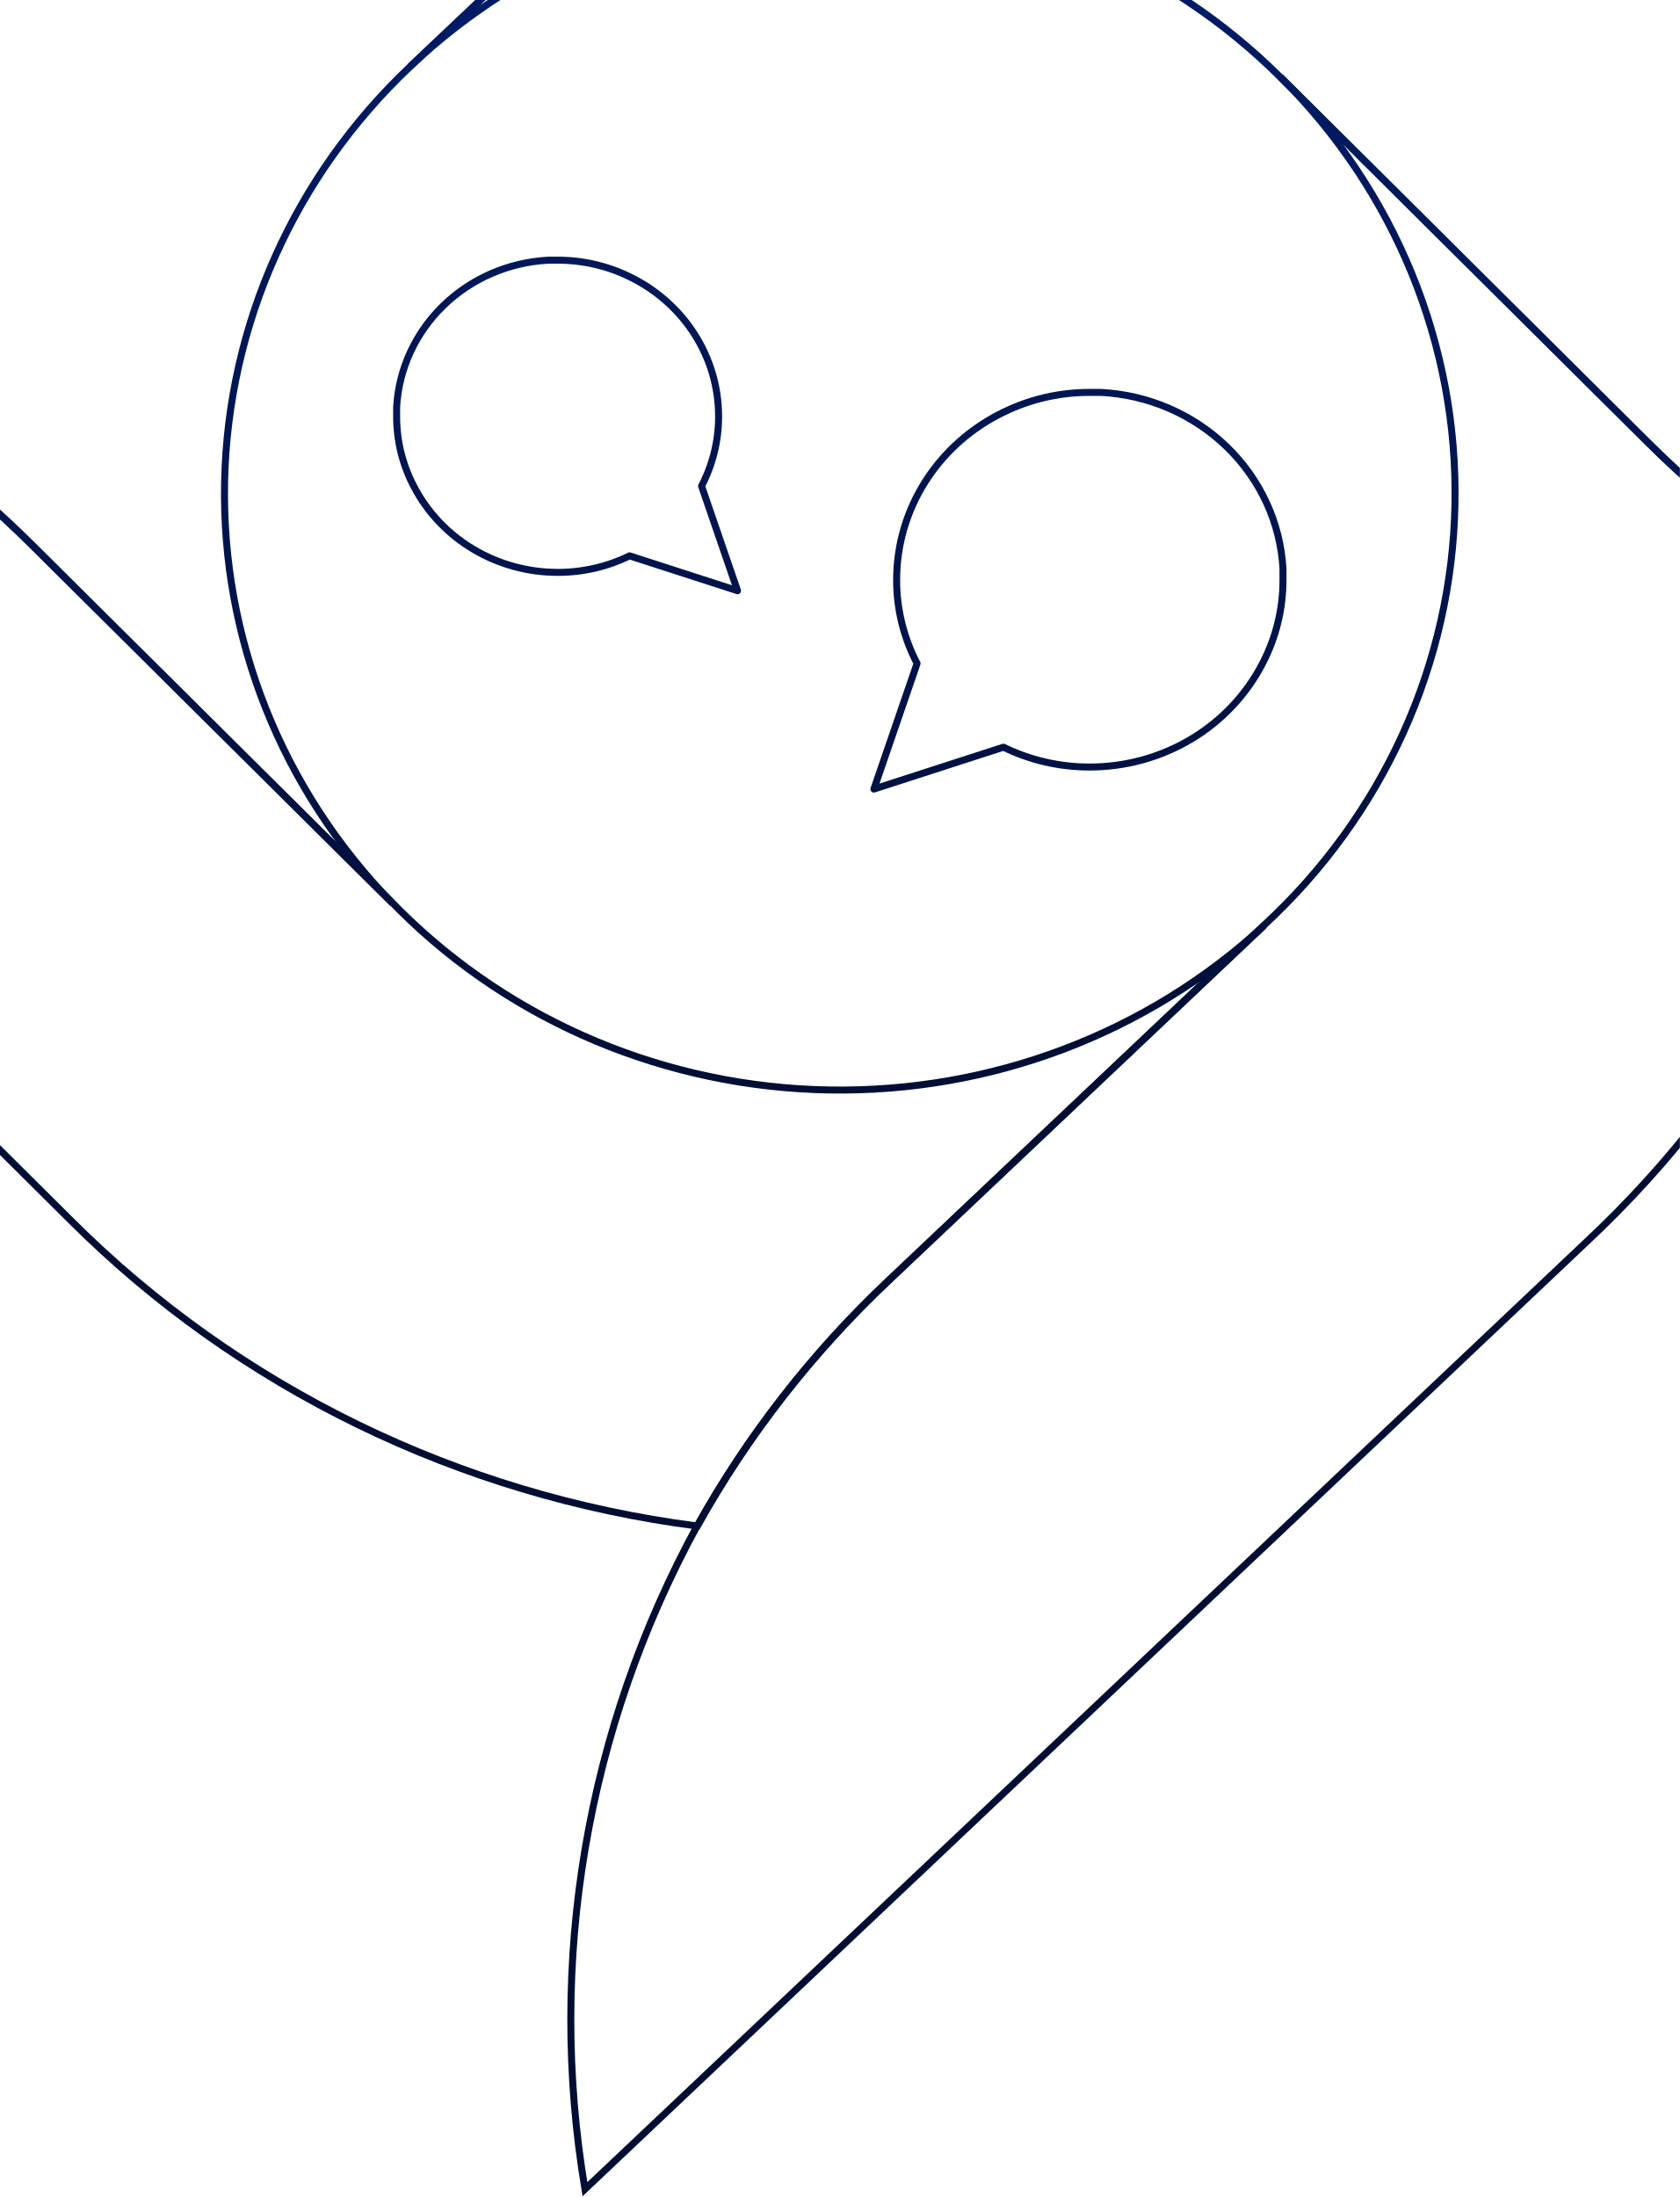
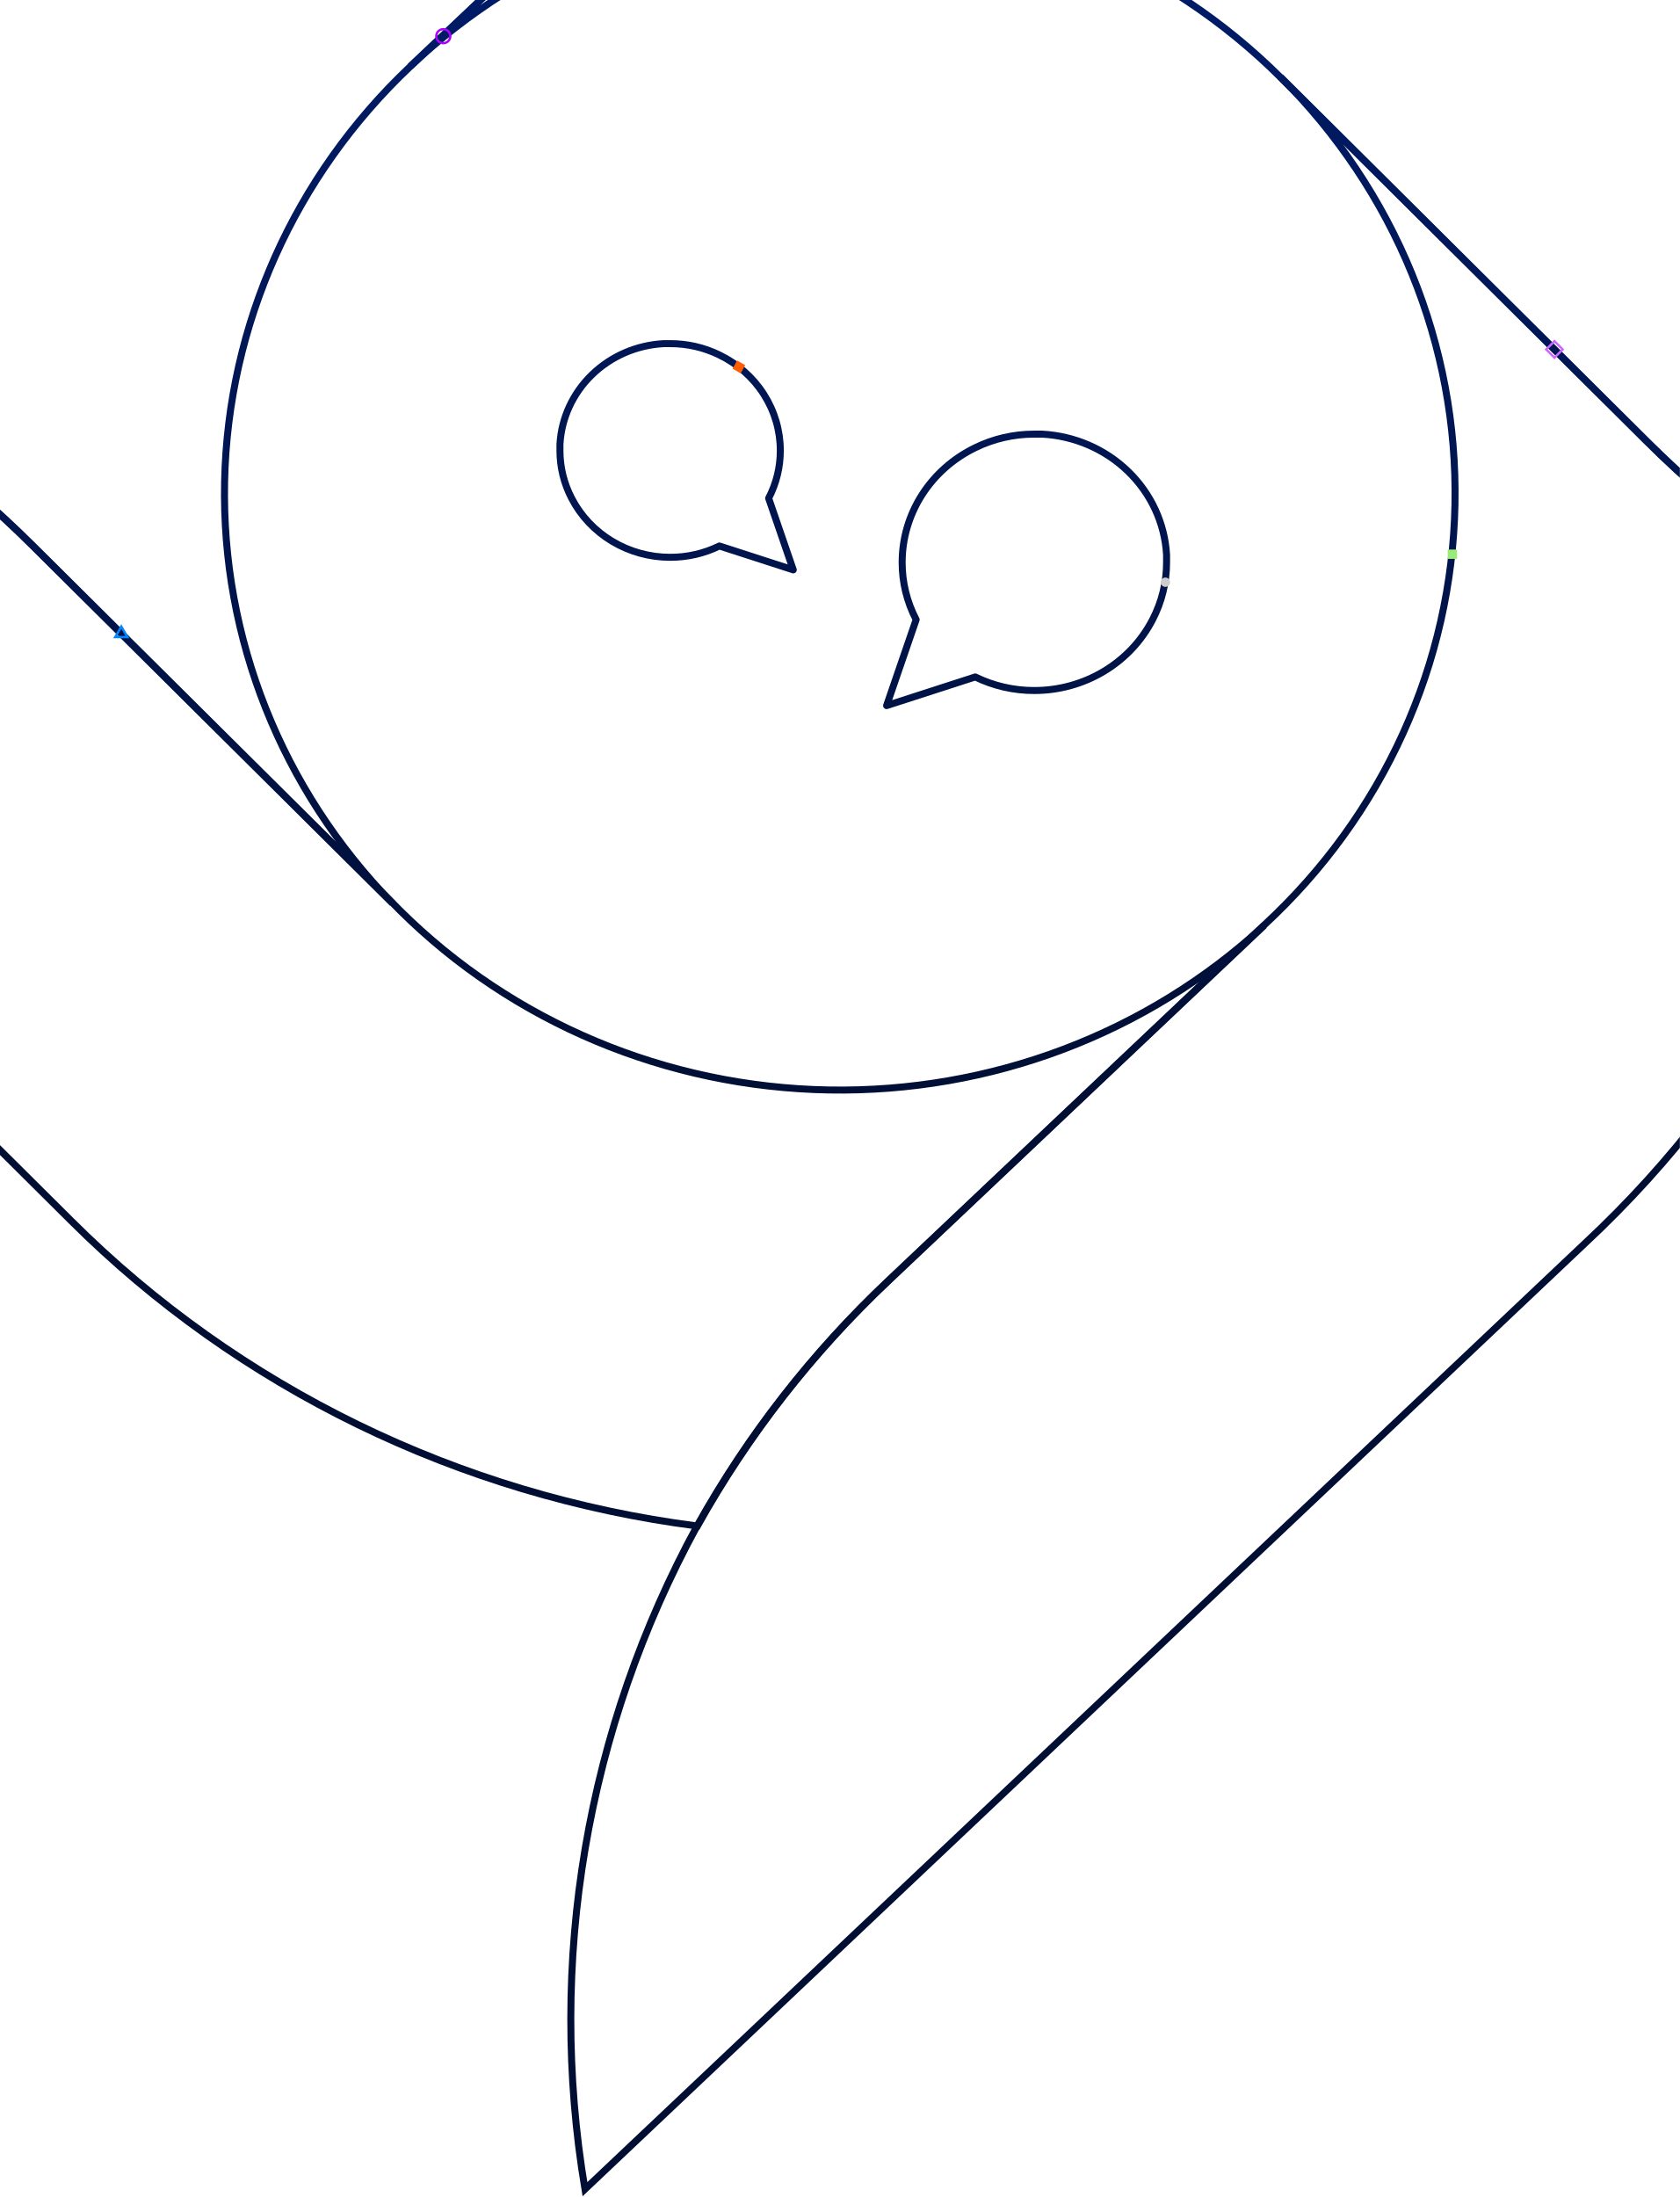
<svg xmlns="http://www.w3.org/2000/svg" width="1440" height="1883" viewBox="0 0 1440 1883" fill="none">
  <mask id="faq-mask0" mask-type="alpha" maskUnits="userSpaceOnUse" x="-782" y="-1029" width="3004" height="2912">
    <path d="M597.809 1307.93C393.611 1281.62 204.492 1189.45 60.918 1046.24V1046.24L-775 215.621C-721.789 207.166 -667.916 203.253 -614 203.929C-467.138 204.787 -322.659 239.995 -192.834 306.562C-110.967 348.951 -36.35 403.353 28.374 467.842L336.686 774.07C338.505 776.019 340.515 777.968 342.525 780.009C439.429 876.341 571.606 931.742 710.378 934.192C849.15 936.641 983.32 885.941 1083.78 793.093L761.776 1097.65C696.454 1159.29 641.168 1230.19 597.809 1307.93V1307.93Z" stroke="#001B66" stroke-width="6" />
    <path d="M1358.31 1065.93L501.427 1876.32C468.743 1681.63 502.555 1481.92 597.721 1307.57C641.067 1229.9 696.32 1159.07 761.592 1097.48L1083.59 792.92C1134.13 746.293 1174.61 690.405 1202.7 628.496C1230.79 566.587 1245.92 499.888 1247.22 432.267C1248.52 364.645 1235.96 297.446 1210.27 234.565C1184.58 171.685 1146.28 114.373 1097.57 65.953L1411.53 378.027C1476.23 442.509 1550.86 496.883 1632.74 539.215C1605.8 739.96 1508.99 925.777 1358.31 1065.93V1065.93Z" stroke="#001B66" stroke-width="6" />
    <path d="M2215 630.702C2161.81 639.081 2107.98 642.962 2054.1 642.302C1907.23 641.375 1762.76 606.137 1632.93 539.576C1551.05 497.244 1476.43 442.87 1411.72 378.388L1097.48 66.129C1049.15 18.02 991.526 -20.384 927.886 -46.889C864.247 -73.394 795.843 -87.48 726.584 -88.342C657.326 -89.204 588.571 -76.824 524.251 -51.912C459.93 -26.999 401.305 9.959 351.725 56.849L669.418 -243.626C737.177 -307.482 794.128 -381.295 838.172 -462.347C1043.77 -436.659 1234.33 -344.224 1378.8 -200.104L2215 630.702Z" stroke="#001B66" stroke-width="6" />
-     <path d="M336.525 774.26L28.213 468.032C-36.51 403.543 -111.127 349.14 -192.995 306.752C-166.654 110.074 -73.183 -72.402 72.531 -211.609L929.508 -1022C938.201 -970.443 942.205 -918.246 941.473 -866.009C940.552 -725.307 905.083 -586.84 838 -462.067C793.956 -381.014 737.005 -307.201 669.246 -243.345L351.553 57.129C252.461 150.828 195.346 278.544 192.534 412.711C189.722 546.878 241.44 676.737 336.525 774.26V774.26Z" stroke="#001B66" stroke-width="6" />
-     <path d="M1099.79 496.861C1099.86 521.789 1093.85 546.38 1082.26 568.631C1068.51 595.295 1047.38 617.722 1021.23 633.4C995.081 649.078 964.944 657.389 934.197 657.4C908.484 657.465 883.118 651.641 860.166 640.402L749.12 676.287L786.135 568.631C774.542 546.38 768.534 521.789 768.601 496.861C768.613 467.053 777.185 437.837 793.357 412.485C809.529 387.133 832.663 366.646 860.166 353.32C883.118 342.081 908.484 336.257 934.197 336.322H943.938C984.545 338.494 1022.9 355.11 1051.66 382.989C1080.41 410.868 1097.55 448.051 1099.79 487.418V496.861Z" stroke="#001B66" stroke-width="6" stroke-linecap="round" stroke-linejoin="round" />
-     <path d="M340 356.783C339.945 377.556 344.951 398.049 354.612 416.591C366.067 438.811 383.676 457.5 405.468 470.565C427.26 483.63 452.374 490.556 477.997 490.565C499.425 490.619 520.563 485.766 539.689 476.4L632.228 506.304L601.382 416.591C611.043 398.049 616.049 377.556 615.993 356.783C615.983 331.943 608.84 307.596 595.363 286.469C581.887 265.343 562.609 248.271 539.689 237.166C520.563 227.8 499.425 222.946 477.997 223H469.879C436.04 224.81 404.079 238.657 380.115 261.89C356.15 285.122 341.867 316.108 340 348.913V356.783Z" stroke="#001B66" stroke-width="6" stroke-linecap="round" stroke-linejoin="round" />
+     <path d="M336.525 774.26L28.213 468.032C-36.511 403.543 -111.127 349.14 -192.995 306.752C-166.654 110.074 -73.183 -72.402 72.531 -211.609L929.508 -1022C938.201 -970.443 942.205 -918.246 941.473 -866.009C940.552 -725.307 905.083 -586.84 838 -462.067C793.956 -381.014 737.005 -307.201 669.246 -243.345L351.553 57.129C252.461 150.828 195.345 278.544 192.534 412.711C189.722 546.878 241.44 676.737 336.525 774.26V774.26Z" stroke="#001B66" stroke-width="6" />
+     <path d="M1000 481.959C1000.05 499.02 995.934 515.85 988 531.078C978.592 549.327 964.13 564.676 946.232 575.406C928.335 586.136 907.71 591.824 886.666 591.831C869.068 591.876 851.708 587.89 836 580.198L760 604.758L785.333 531.078C777.399 515.85 773.287 499.02 773.333 481.959C773.341 461.558 779.208 441.563 790.276 424.212C801.344 406.861 817.177 392.841 836 383.72C851.708 376.028 869.068 372.042 886.666 372.087H893.333C921.124 373.573 947.374 384.945 967.055 404.025C986.736 423.106 998.466 448.553 1000 475.496V481.959Z" stroke="#001B66" stroke-width="6" stroke-linecap="round" stroke-linejoin="round" />
+     <path d="M480 386.09C479.962 400.307 483.388 414.332 490 427.023C497.84 442.23 509.892 455.021 524.806 463.962C539.721 472.904 556.909 477.644 574.445 477.65C589.11 477.687 603.577 474.366 616.667 467.956L680 488.422L658.889 427.023C665.501 414.332 668.927 400.307 668.889 386.09C668.882 369.09 663.993 352.427 654.77 337.968C645.546 323.509 632.353 311.825 616.667 304.224C603.577 297.815 589.11 294.493 574.445 294.53H568.889C545.73 295.769 523.855 305.245 507.454 321.145C491.053 337.046 481.278 358.252 480 380.704V386.09Z" stroke="#001B66" stroke-width="6" stroke-linecap="round" stroke-linejoin="round" />
  </mask>
  <g mask="url(#faq-mask0)">
    <rect y="-0.187" width="1440" height="1936" fill="url(#faq-paint0_linear)" />
  </g>
+   <rect x="1241" y="471" width="8" height="8" fill="#99EC79" />
+   <rect width="8" height="8" transform="matrix(0.869567 0.493816 -0.479211 0.8777 631.834 309)" fill="#FF5D00" />
+   <rect x="1332.49" y="292.414" width="10" height="10" transform="rotate(45 1332.49 292.414)" stroke="#CB68FD" stroke-width="2" />
+   <path d="M104 537L109.196 546H98.804L104 537Z" stroke="#0087FF" stroke-width="2" />
+   <circle cx="999" cy="499" r="4" fill="#CCCCCD" />
+   <circle cx="380" cy="31" r="6" stroke="#A803FC" stroke-width="2" />
  <defs>
    <linearGradient id="faq-paint0_linear" x1="720" y1="-0.187" x2="720" y2="1935.81" gradientUnits="userSpaceOnUse">
      <stop stop-color="#001B66" />
      <stop offset="0.5" stop-color="#000E33" />
    </linearGradient>
  </defs>
</svg>
